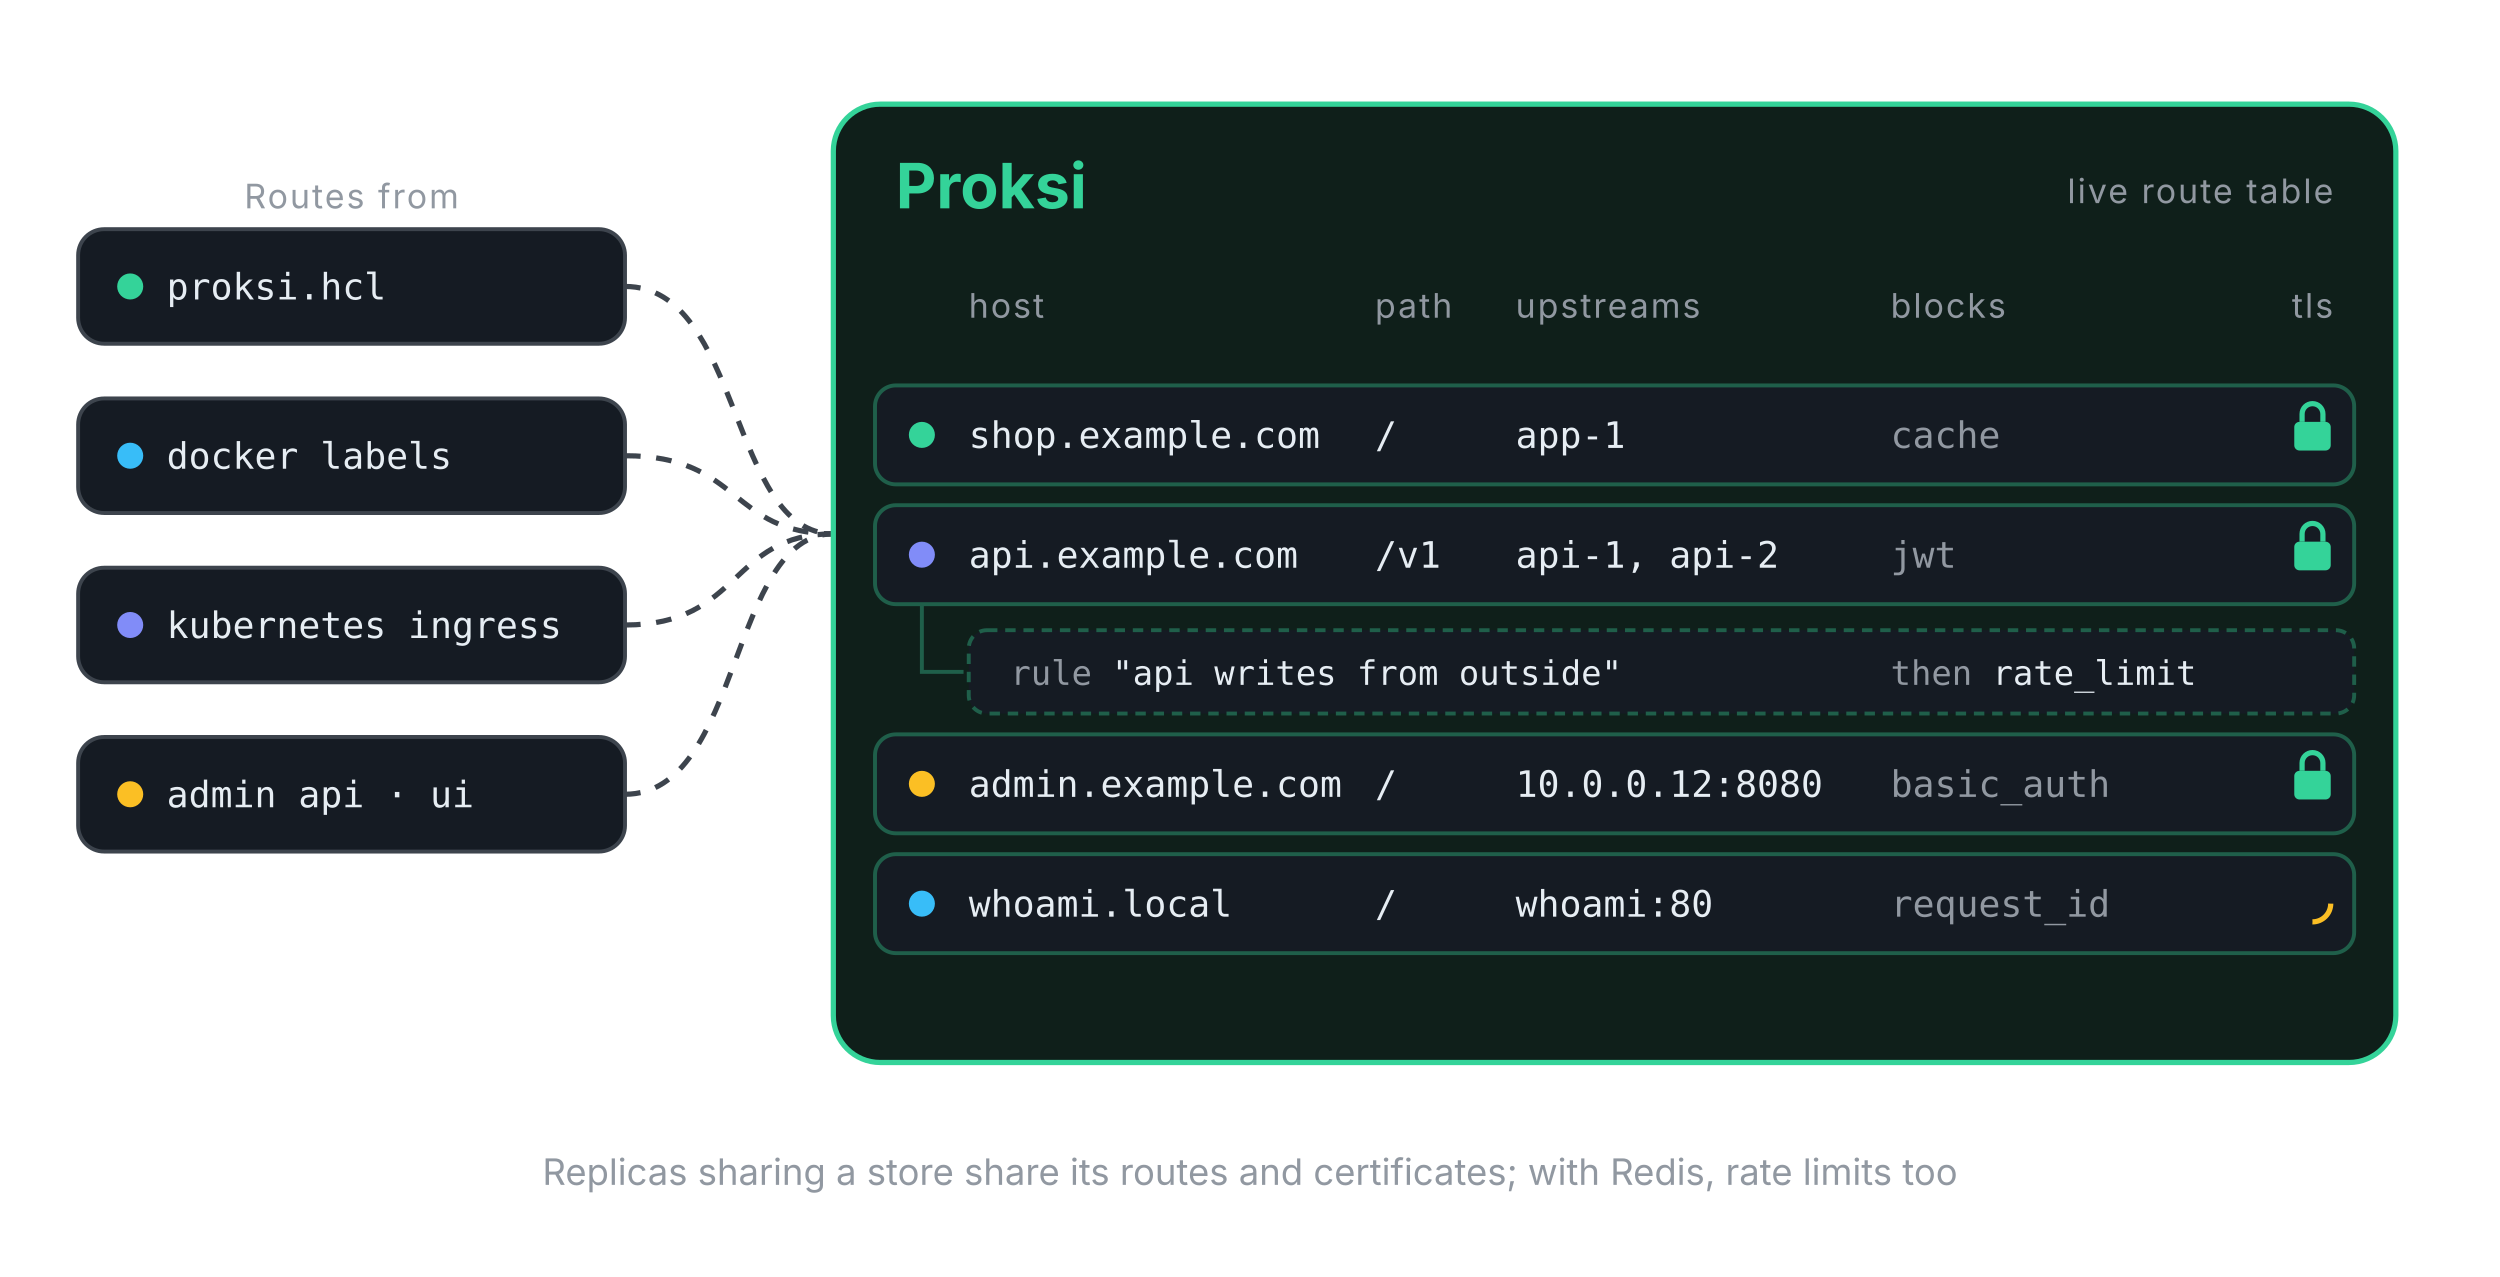
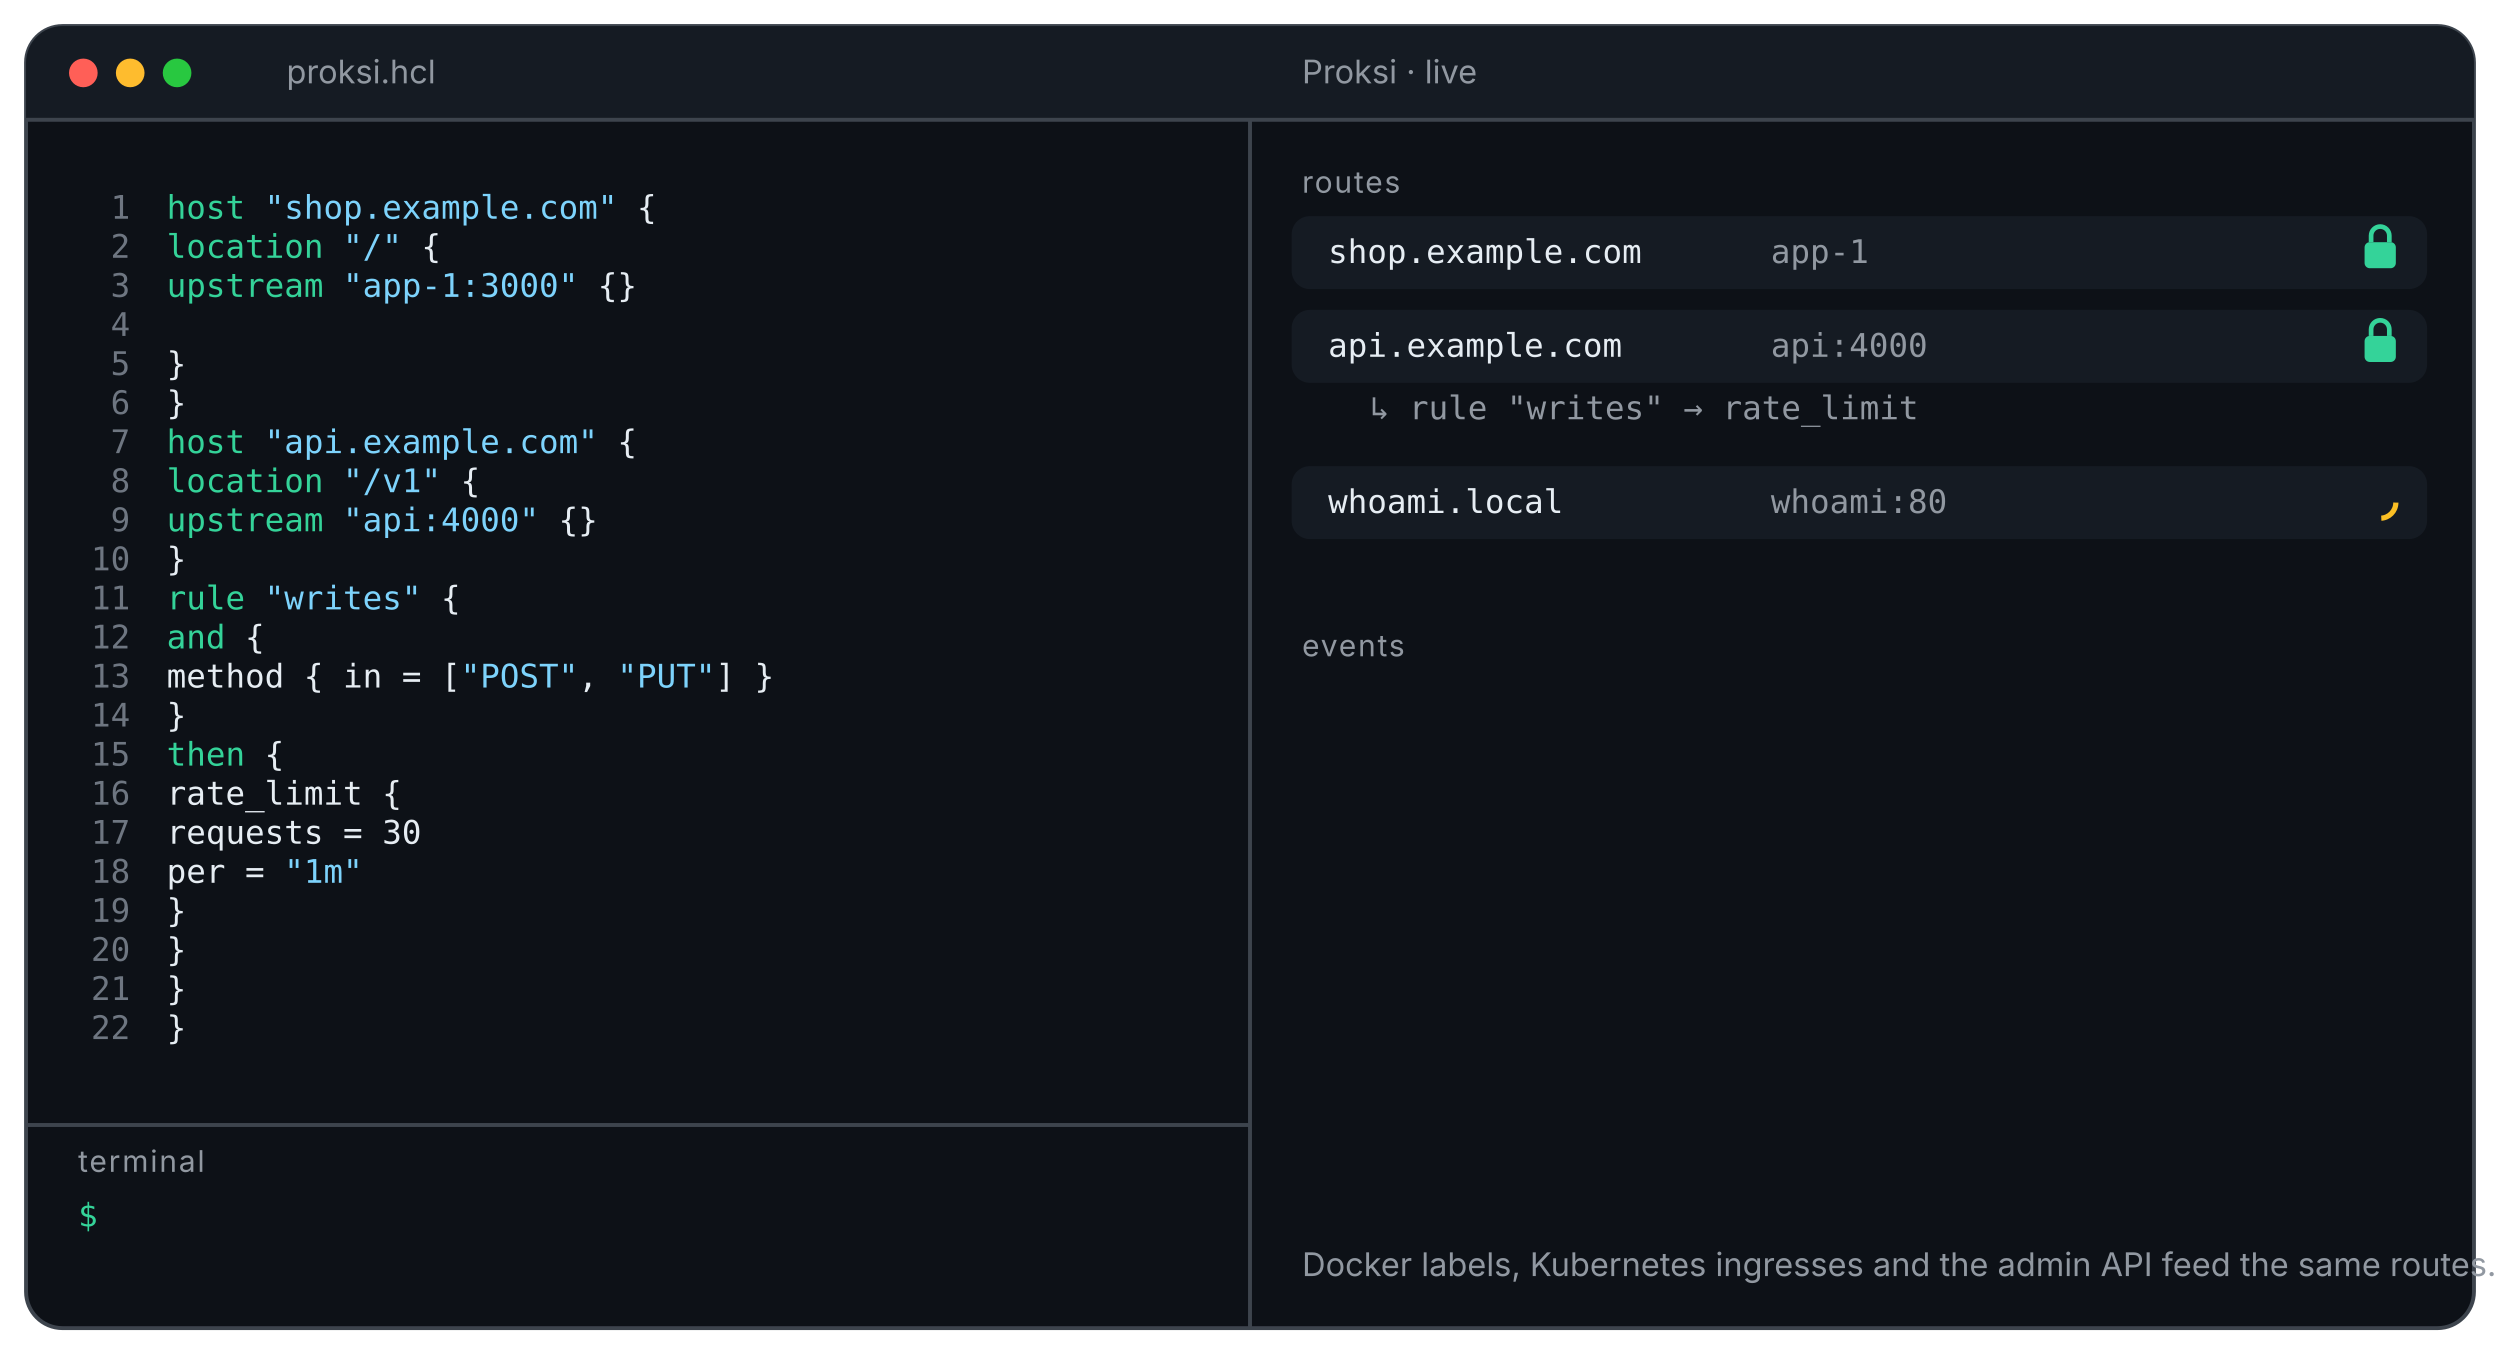
- <svg xmlns="http://www.w3.org/2000/svg" viewBox="0 0 960 490" width="960" height="490" role="img" aria-labelledby="title desc">
+ <svg xmlns="http://www.w3.org/2000/svg" viewBox="0 0 960 520" width="960" height="520" role="img" aria-labelledby="title desc">
  <style>
-     text { font-family: ui-monospace, SFMono-Regular, Menlo, Consolas, monospace; font-size: 14px; fill: #e6edf3; }
-     .label { font-family: system-ui, -apple-system, "Segoe UI", sans-serif; font-size: 13px; fill: #9198a1; letter-spacing: .06em; text-transform: uppercase; }
-     .note { font-family: system-ui, -apple-system, "Segoe UI", sans-serif; font-size: 14px; fill: #9198a1; }
-     .title { font-family: system-ui, -apple-system, "Segoe UI", sans-serif; font-size: 24px; font-weight: 700; fill: #34d399; }
-     .wire { fill: none; stroke: #3d444d; stroke-width: 2; stroke-dasharray: 6 6; animation: flow 1.2s linear infinite; }
-     @keyframes flow { to { stroke-dashoffset: -12; } }
-     @media (prefers-reduced-motion: reduce) { .motion { display: none; } .wire { animation: none; } .settled { opacity: 1 !important; } }
+     text { font-family: ui-monospace, SFMono-Regular, Menlo, Consolas, monospace; font-size: 12.5px; fill: #e6edf3; white-space: pre; }
+     .k { fill: #34d399; } .s { fill: #7dd3fc; } .m { fill: #9198a1; } .f { fill: #6e7681; }
+     .ui { font-family: system-ui, -apple-system, "Segoe UI", sans-serif; font-size: 12.5px; fill: #9198a1; }
+     .head { font-family: system-ui, -apple-system, "Segoe UI", sans-serif; font-size: 11.5px; fill: #9198a1; letter-spacing: .06em; text-transform: uppercase; }
+     @media (prefers-reduced-motion: reduce) { .motion { display: none; } .settled { opacity: 1 !important; } .typed { width: 600px !important; } }
  </style>
+   <rect x="10" y="10" width="940" height="500" rx="14" fill="#0d1117" stroke="#3d444d" stroke-width="1.5" />
+   <path d="M10,24 a14,14 0 0 1 14,-14 h912 a14,14 0 0 1 14,14 v22 h-940 z" fill="#151b23" />
+   <line x1="10" y1="46" x2="950" y2="46" stroke="#3d444d" stroke-width="1.5" />
+   <circle cx="32" cy="28" r="5.5" fill="#ff5f57" />
+   <circle cx="50" cy="28" r="5.5" fill="#febc2e" />
+   <circle cx="68" cy="28" r="5.5" fill="#28c840" />
+   <text class="ui" x="110" y="32">proksi.hcl</text>
+   <text class="ui" x="500" y="32">Proksi · live</text>
+   <line x1="480" y1="46" x2="480" y2="510" stroke="#3d444d" stroke-width="1.5" />
+   <rect class="motion" x="12" y="223" width="466" height="165" fill="#1e1b4b" opacity="0">
+     <animate attributeName="opacity" dur="13.0s" repeatCount="indefinite" calcMode="linear" values="0;0;1;1;0;0" keyTimes="0;0.661;0.685;0.877;0.908;1" />
+   </rect>
+   <rect class="motion" x="12" y="118" width="466" height="15" fill="#0f2f25" opacity="0">
+     <animate attributeName="opacity" dur="13.0s" repeatCount="indefinite" calcMode="linear" values="0;0;1;1;0;0" keyTimes="0;0.369;0.385;0.538;0.569;1" />
+   </rect>
  <defs>
-     <path id="w-file" d="M240,110 C285,110 280,205 320,205" />
-     <path id="w-docker" d="M240,175 C285,175 280,205 320,205" />
-     <path id="w-k8s" d="M240,240 C285,240 280,205 320,205" />
-     <path id="w-admin" d="M240,305 C285,305 280,205 320,205" />
+     <clipPath id="typing-line">
+       <rect class="typed" x="64" y="117" height="15" width="0">
+         <animate attributeName="width" dur="13.0s" repeatCount="indefinite" calcMode="linear" values="0;0;220;220;0" keyTimes="0;0.369;0.446;0.985;1" />
+       </rect>
+     </clipPath>
+     <clipPath id="typing-command">
+       <rect class="typed" x="46" y="456" height="20" width="0">
+         <animate attributeName="width" dur="13.0s" repeatCount="indefinite" calcMode="linear" values="0;0;358;358;0" keyTimes="0;0.023;0.123;0.985;1" />
+       </rect>
+     </clipPath>
  </defs>
-   <text class="label" x="135" y="80" text-anchor="middle">Routes from</text>
-   <use href="#w-file" class="wire" />
-   <use href="#w-docker" class="wire" />
-   <use href="#w-k8s" class="wire" />
-   <use href="#w-admin" class="wire" />
-   <rect x="30" y="88" width="210" height="44" rx="10" fill="#151b23" stroke="#3d444d" stroke-width="1.5" />
-   <circle cx="50" cy="110" r="5" fill="#34d399" />
-   <text x="64" y="115">proksi.hcl</text>
-   <rect x="30" y="153" width="210" height="44" rx="10" fill="#151b23" stroke="#3d444d" stroke-width="1.5" />
-   <circle cx="50" cy="175" r="5" fill="#38bdf8" />
-   <text x="64" y="180">docker labels</text>
-   <rect x="30" y="218" width="210" height="44" rx="10" fill="#151b23" stroke="#3d444d" stroke-width="1.5" />
-   <circle cx="50" cy="240" r="5" fill="#818cf8" />
-   <text x="64" y="245">kubernetes ingress</text>
-   <rect x="30" y="283" width="210" height="44" rx="10" fill="#151b23" stroke="#3d444d" stroke-width="1.5" />
-   <circle cx="50" cy="305" r="5" fill="#fbbf24" />
-   <text x="64" y="310">admin api · ui</text>
-   <rect x="320" y="40" width="600" height="368" rx="18" fill="#0f1f1a" stroke="#34d399" stroke-width="2" />
-   <text class="title" x="344" y="80">Proksi</text>
-   <text class="label" x="896" y="78" text-anchor="end">live route table</text>
-   <text class="label" x="372" y="122">host</text>
-   <text class="label" x="528" y="122">path</text>
-   <text class="label" x="582" y="122">upstreams</text>
-   <text class="label" x="726" y="122">blocks</text>
-   <text class="label" x="888" y="122" text-anchor="middle">tls</text>
+   <text class="f" x="50" y="84" text-anchor="end">1</text>
+   <text x="64" y="84">
+     <tspan class="k">host</tspan>
+     <tspan class="s">"shop.example.com"</tspan> {</text>
+   <text class="f" x="50" y="99" text-anchor="end">2</text>
+   <text x="64" y="99">
+     <tspan class="k">location</tspan>
+     <tspan class="s">"/"</tspan> {</text>
+   <text class="f" x="50" y="114" text-anchor="end">3</text>
+   <text x="64" y="114">
+     <tspan class="k">upstream</tspan>
+     <tspan class="s">"app-1:3000"</tspan> {}</text>
+   <text class="f" x="50" y="129" text-anchor="end">4</text>
+   <text x="64" y="129" clip-path="url(#typing-line)">
+     <tspan class="k">upstream</tspan>
+     <tspan class="s">"app-2:3000"</tspan> {}</text>
+   <text class="f" x="50" y="144" text-anchor="end">5</text>
+   <text x="64" y="144">  }</text>
+   <text class="f" x="50" y="159" text-anchor="end">6</text>
+   <text x="64" y="159">}</text>
+   <text class="f" x="50" y="174" text-anchor="end">7</text>
+   <text x="64" y="174">
+     <tspan class="k">host</tspan>
+     <tspan class="s">"api.example.com"</tspan> {</text>
+   <text class="f" x="50" y="189" text-anchor="end">8</text>
+   <text x="64" y="189">
+     <tspan class="k">location</tspan>
+     <tspan class="s">"/v1"</tspan> {</text>
+   <text class="f" x="50" y="204" text-anchor="end">9</text>
+   <text x="64" y="204">
+     <tspan class="k">upstream</tspan>
+     <tspan class="s">"api:4000"</tspan> {}</text>
+   <text class="f" x="50" y="219" text-anchor="end">10</text>
+   <text x="64" y="219">  }</text>
+   <text class="f" x="50" y="234" text-anchor="end">11</text>
+   <text x="64" y="234">
+     <tspan class="k">rule</tspan>
+     <tspan class="s">"writes"</tspan> {</text>
+   <text class="f" x="50" y="249" text-anchor="end">12</text>
+   <text x="64" y="249">
+     <tspan class="k">and</tspan> {</text>
+   <text class="f" x="50" y="264" text-anchor="end">13</text>
+   <text x="64" y="264">      method { in = [<tspan class="s">"POST"</tspan>, <tspan class="s">"PUT"</tspan>] }</text>
+   <text class="f" x="50" y="279" text-anchor="end">14</text>
+   <text x="64" y="279">    }</text>
+   <text class="f" x="50" y="294" text-anchor="end">15</text>
+   <text x="64" y="294">
+     <tspan class="k">then</tspan> {</text>
+   <text class="f" x="50" y="309" text-anchor="end">16</text>
+   <text x="64" y="309">      rate_limit {</text>
+   <text class="f" x="50" y="324" text-anchor="end">17</text>
+   <text x="64" y="324">        requests = 30</text>
+   <text class="f" x="50" y="339" text-anchor="end">18</text>
+   <text x="64" y="339">        per      = <tspan class="s">"1m"</tspan>
+   </text>
+   <text class="f" x="50" y="354" text-anchor="end">19</text>
+   <text x="64" y="354">      }</text>
+   <text class="f" x="50" y="369" text-anchor="end">20</text>
+   <text x="64" y="369">    }</text>
+   <text class="f" x="50" y="384" text-anchor="end">21</text>
+   <text x="64" y="384">  }</text>
+   <text class="f" x="50" y="399" text-anchor="end">22</text>
+   <text x="64" y="399">}</text>
+   <line x1="10" y1="432" x2="480" y2="432" stroke="#3d444d" stroke-width="1.5" />
+   <text class="head" x="30" y="450">terminal</text>
+   <text class="k" x="30" y="471">$</text>
+   <text x="46" y="471" clip-path="url(#typing-command)">docker run -l proksi.host=whoami.local whoami</text>
+   <text class="head" x="500" y="74">routes</text>
  <g>
-     <rect x="336" y="148" width="568" height="38" rx="8" fill="#151b23" stroke="#1f5f4a" stroke-width="1.5" />
-     <circle cx="354" cy="167" r="5" fill="#34d399" />
-     <text x="372" y="172">shop.example.com</text>
-     <text x="528" y="172">/</text>
-     <text x="582" y="172" class="settled" opacity="0">app-1, app-2
-       <animate attributeName="opacity" dur="13.0s" repeatCount="indefinite" calcMode="discrete" values="0;1;0" keyTimes="0;0.477;0.969" />
+     <rect x="496" y="83" width="436" height="28" rx="7" fill="#151b23" />
+     <text x="510" y="101">shop.example.com</text>
+     <text class="m motion" x="680" y="101">app-1
+       <animate attributeName="opacity" dur="13.0s" repeatCount="indefinite" calcMode="discrete" values="1;0;1" keyTimes="0;0.462;0.985" />
    </text>
-     <text x="582" y="172" class="motion">app-1
-       <animate attributeName="opacity" dur="13.0s" repeatCount="indefinite" calcMode="discrete" values="1;0;1" keyTimes="0;0.477;0.969" />
+     <text class="m settled" x="680" y="101" opacity="0">app-1, app-2
+       <animate attributeName="opacity" dur="13.0s" repeatCount="indefinite" calcMode="discrete" values="0;1;0" keyTimes="0;0.462;0.985" />
    </text>
-     <text x="726" y="172" fill="#9198a1" style="fill:#9198a1">cache</text>
-     <rect x="881" y="162" width="14" height="11" rx="2" fill="#34d399" />
-     <path d="M884,162 v-3 a4,4 0 0 1 8,0 v3" fill="none" stroke="#34d399" stroke-width="2" />
-     <rect class="motion" x="336" y="148" width="568" height="38" rx="8" fill="none" stroke="#34d399" stroke-width="2.5" opacity="0">
-       <animate attributeName="opacity" dur="13.0s" repeatCount="indefinite" calcMode="linear" values="0;0;1;0;0" keyTimes="0;0.462;0.485;0.569;1" />
-     </rect>
+     <rect x="908" y="93" width="12" height="10" rx="2" fill="#34d399" />
+     <path d="M910.5,93 v-2.5 a3.5,3.5 0 0 1 7,0 v2.5" fill="none" stroke="#34d399" stroke-width="1.8" />
  </g>
  <g>
-     <rect x="336" y="194" width="568" height="38" rx="8" fill="#151b23" stroke="#1f5f4a" stroke-width="1.5" />
-     <circle cx="354" cy="213" r="5" fill="#818cf8" />
-     <text x="372" y="218">api.example.com</text>
-     <text x="528" y="218">/v1</text>
-     <text x="582" y="218">api-1, api-2</text>
-     <text x="726" y="218" fill="#9198a1" style="fill:#9198a1">jwt</text>
-     <rect x="881" y="208" width="14" height="11" rx="2" fill="#34d399" />
-     <path d="M884,208 v-3 a4,4 0 0 1 8,0 v3" fill="none" stroke="#34d399" stroke-width="2" />
-   </g>
-   <g>
-     <rect x="336" y="282" width="568" height="38" rx="8" fill="#151b23" stroke="#1f5f4a" stroke-width="1.5" />
-     <circle cx="354" cy="301" r="5" fill="#fbbf24" />
-     <text x="372" y="306">admin.example.com</text>
-     <text x="528" y="306">/</text>
-     <text x="582" y="306">10.0.0.12:8080</text>
-     <text x="726" y="306" fill="#9198a1" style="fill:#9198a1">basic_auth</text>
-     <rect x="881" y="296" width="14" height="11" rx="2" fill="#34d399" />
-     <path d="M884,296 v-3 a4,4 0 0 1 8,0 v3" fill="none" stroke="#34d399" stroke-width="2" />
+     <rect x="496" y="119" width="436" height="28" rx="7" fill="#151b23" />
+     <text x="510" y="137">api.example.com</text>
+     <text class="m" x="680" y="137">api:4000</text>
+     <rect x="908" y="129" width="12" height="10" rx="2" fill="#34d399" />
+     <path d="M910.5,129 v-2.5 a3.5,3.5 0 0 1 7,0 v2.5" fill="none" stroke="#34d399" stroke-width="1.8" />
+     <text class="m" x="526" y="161">↳ rule "writes"  →  rate_limit</text>
  </g>
  <g class="settled">
-     <animate attributeName="opacity" dur="13.0s" repeatCount="indefinite" calcMode="linear" values="0;0;1;1;0;0" keyTimes="0;0.092;0.123;0.939;0.969;1" />
-     <rect x="336" y="328" width="568" height="38" rx="8" fill="#151b23" stroke="#1f5f4a" stroke-width="1.5" />
-     <circle cx="354" cy="347" r="5" fill="#38bdf8" />
-     <text x="372" y="352">whoami.local</text>
-     <text x="528" y="352">/</text>
-     <text x="582" y="352">whoami:80</text>
-     <text x="726" y="352" fill="#9198a1" style="fill:#9198a1">request_id</text>
+     <animate attributeName="opacity" dur="13.0s" repeatCount="indefinite" calcMode="discrete" values="0;1;0" keyTimes="0;0.154;0.985" />
+     <rect x="496" y="179" width="436" height="28" rx="7" fill="#151b23" />
+     <text x="510" y="197">whoami.local</text>
+     <text class="m" x="680" y="197">whoami:80</text>
    <g class="motion">
-       <animate attributeName="opacity" dur="13.0s" repeatCount="indefinite" calcMode="discrete" values="1;0;1" keyTimes="0;0.277;0.969" />
-       <circle cx="888" cy="347" r="7" fill="none" stroke="#fbbf24" stroke-width="2" stroke-dasharray="11 33">
-         <animateTransform attributeName="transform" type="rotate" from="0 888 347" to="360 888 347" dur="1s" repeatCount="indefinite" />
+       <animate attributeName="opacity" dur="13.0s" repeatCount="indefinite" calcMode="discrete" values="1;0;1" keyTimes="0;0.277;0.985" />
+       <circle cx="914" cy="193" r="6" fill="none" stroke="#fbbf24" stroke-width="2" stroke-dasharray="9 29">
+         <animateTransform attributeName="transform" type="rotate" from="0 914 193" to="360 914 193" dur="1s" repeatCount="indefinite" />
      </circle>
    </g>
    <g class="settled" opacity="0">
-       <animate attributeName="opacity" dur="13.0s" repeatCount="indefinite" calcMode="discrete" values="0;1;0" keyTimes="0;0.277;0.969" />
-       <rect x="881" y="342" width="14" height="11" rx="2" fill="#34d399" />
-       <path d="M884,342 v-3 a4,4 0 0 1 8,0 v3" fill="none" stroke="#34d399" stroke-width="2" />
+       <animate attributeName="opacity" dur="13.0s" repeatCount="indefinite" calcMode="discrete" values="0;1;0" keyTimes="0;0.277;0.985" />
+       <rect x="908" y="189" width="12" height="10" rx="2" fill="#34d399" />
+       <path d="M910.5,189 v-2.5 a3.5,3.5 0 0 1 7,0 v2.5" fill="none" stroke="#34d399" stroke-width="1.8" />
    </g>
-     <rect class="motion" x="336" y="328" width="568" height="38" rx="8" fill="none" stroke="#38bdf8" stroke-width="2.5" opacity="0">
-       <animate attributeName="opacity" dur="13.0s" repeatCount="indefinite" calcMode="linear" values="0;0;1;0;0" keyTimes="0;0.108;0.131;0.215;1" />
-     </rect>
  </g>
-   <path d="M354,232 v26 h16" fill="none" stroke="#1f5f4a" stroke-width="1.5" />
-   <rect x="372" y="242" width="532" height="32" rx="7" fill="#151b23" stroke="#1f5f4a" stroke-width="1.5" stroke-dasharray="4 3" />
-   <text x="388" y="263" style="font-size:13px">
-     <tspan style="fill:#9198a1">rule</tspan> "api writes from outside"</text>
-   <text x="726" y="263" style="font-size:13px">
-     <tspan style="fill:#9198a1">then</tspan> rate_limit</text>
-   <rect class="motion" x="372" y="242" width="532" height="32" rx="7" fill="none" stroke="#818cf8" stroke-width="2.5" opacity="0">
-     <animate attributeName="opacity" dur="13.0s" repeatCount="indefinite" calcMode="linear" values="0;0;1;1;0;0" keyTimes="0;0.692;0.715;0.862;0.892;1" />
+   <text class="head" x="500" y="252">events</text>
+   <g class="settled" opacity="0">
+     <animate attributeName="opacity" dur="13.0s" repeatCount="indefinite" calcMode="discrete" values="0;1;0" keyTimes="0;0.154;0.985" />
+     <text class="f" x="500" y="278">12:00:02</text>
+     <text x="572" y="278">whoami.local</text>
+     <text class="m" x="700" y="278">routed from its docker labels</text>
+   </g>
+   <g class="settled" opacity="0">
+     <animate attributeName="opacity" dur="13.0s" repeatCount="indefinite" calcMode="discrete" values="0;1;0" keyTimes="0;0.277;0.985" />
+     <text class="f" x="500" y="304">12:00:03</text>
+     <text x="572" y="304">whoami.local</text>
+     <text class="m" x="700" y="304">certificate issued</text>
+   </g>
+   <g class="settled" opacity="0">
+     <animate attributeName="opacity" dur="13.0s" repeatCount="indefinite" calcMode="discrete" values="0;1;0" keyTimes="0;0.462;0.985" />
+     <text class="f" x="500" y="330">12:00:06</text>
+     <text x="572" y="330">proksi.hcl</text>
+     <text class="m" x="700" y="330">applied, 0 connections dropped</text>
+   </g>
+   <rect class="motion" x="494" y="81" width="440" height="32" rx="8" fill="none" stroke="#34d399" stroke-width="2" opacity="0">
+     <animate attributeName="opacity" dur="13.0s" repeatCount="indefinite" calcMode="linear" values="0;0;1;0;0" keyTimes="0;0.462;0.485;0.569;1" />
  </rect>
-   <text class="note motion" x="620" y="392" text-anchor="middle" opacity="0">whoami started: routed from its docker labels
-     <animate attributeName="opacity" dur="13.0s" repeatCount="indefinite" calcMode="linear" values="0;0;1;1;0;0" keyTimes="0;0.108;0.123;0.262;0.277;1" />
-   </text>
-   <text class="note motion" x="620" y="392" text-anchor="middle" opacity="0">certificate ordered from Let's Encrypt
-     <animate attributeName="opacity" dur="13.0s" repeatCount="indefinite" calcMode="linear" values="0;0;1;1;0;0" keyTimes="0;0.277;0.292;0.415;0.431;1" />
-   </text>
-   <text class="note motion" x="620" y="392" text-anchor="middle" opacity="0">proksi.hcl changed: applied, no connection dropped
-     <animate attributeName="opacity" dur="13.0s" repeatCount="indefinite" calcMode="linear" values="0;0;1;1;0;0" keyTimes="0;0.462;0.477;0.646;0.661;1" />
-   </text>
-   <text class="note motion" x="620" y="392" text-anchor="middle" opacity="0">POST /api/orders from outside: rule matched, rate limited
-     <animate attributeName="opacity" dur="13.0s" repeatCount="indefinite" calcMode="linear" values="0;0;1;1;0;0" keyTimes="0;0.692;0.708;0.877;0.892;1" />
-   </text>
-   <text class="note motion" x="620" y="392" text-anchor="middle" opacity="0">whoami stopped: route removed
-     <animate attributeName="opacity" dur="13.0s" repeatCount="indefinite" calcMode="linear" values="0;0;1;1;0;0" keyTimes="0;0.939;0.954;0.977;0.992;1" />
-   </text>
-   <circle class="motion" r="5" fill="#38bdf8" opacity="0">
-     <animateMotion dur="13.0s" repeatCount="indefinite" calcMode="linear" keyPoints="0;0;1;1" keyTimes="0;0;0.092;1">
-       <mpath href="#w-docker" />
-     </animateMotion>
-     <animate attributeName="opacity" dur="13.0s" repeatCount="indefinite" calcMode="discrete" values="0;1;0" keyTimes="0;0;0.092" />
-   </circle>
-   <circle class="motion" r="5" fill="#34d399" opacity="0">
-     <animateMotion dur="13.0s" repeatCount="indefinite" calcMode="linear" keyPoints="0;0;1;1" keyTimes="0;0.369;0.462;1">
-       <mpath href="#w-file" />
-     </animateMotion>
-     <animate attributeName="opacity" dur="13.0s" repeatCount="indefinite" calcMode="discrete" values="0;1;0" keyTimes="0;0.369;0.462" />
-   </circle>
-   <text class="note" x="480" y="455" text-anchor="middle">Replicas sharing a store share its routes and certificates; with Redis, rate limits too</text>
+   <g class="settled" opacity="0">
+     <animate attributeName="opacity" dur="13.0s" repeatCount="indefinite" calcMode="discrete" values="0;1;0" keyTimes="0;0.692;0.985" />
+     <text class="f" x="500" y="356">12:00:09</text>
+     <text x="572" y="356">POST /v1/orders</text>
+     <text class="m" x="700" y="356" style="fill:#f87171">429, rule "writes"</text>
+   </g>
+   <rect class="motion" x="494" y="117" width="440" height="50" rx="8" fill="none" stroke="#818cf8" stroke-width="2" opacity="0">
+     <animate attributeName="opacity" dur="13.0s" repeatCount="indefinite" calcMode="linear" values="0;0;1;1;0;0" keyTimes="0;0.661;0.685;0.877;0.908;1" />
+   </rect>
+   <text class="ui" x="500" y="490">Docker labels, Kubernetes ingresses and the admin API feed the same routes.</text>
</svg>
